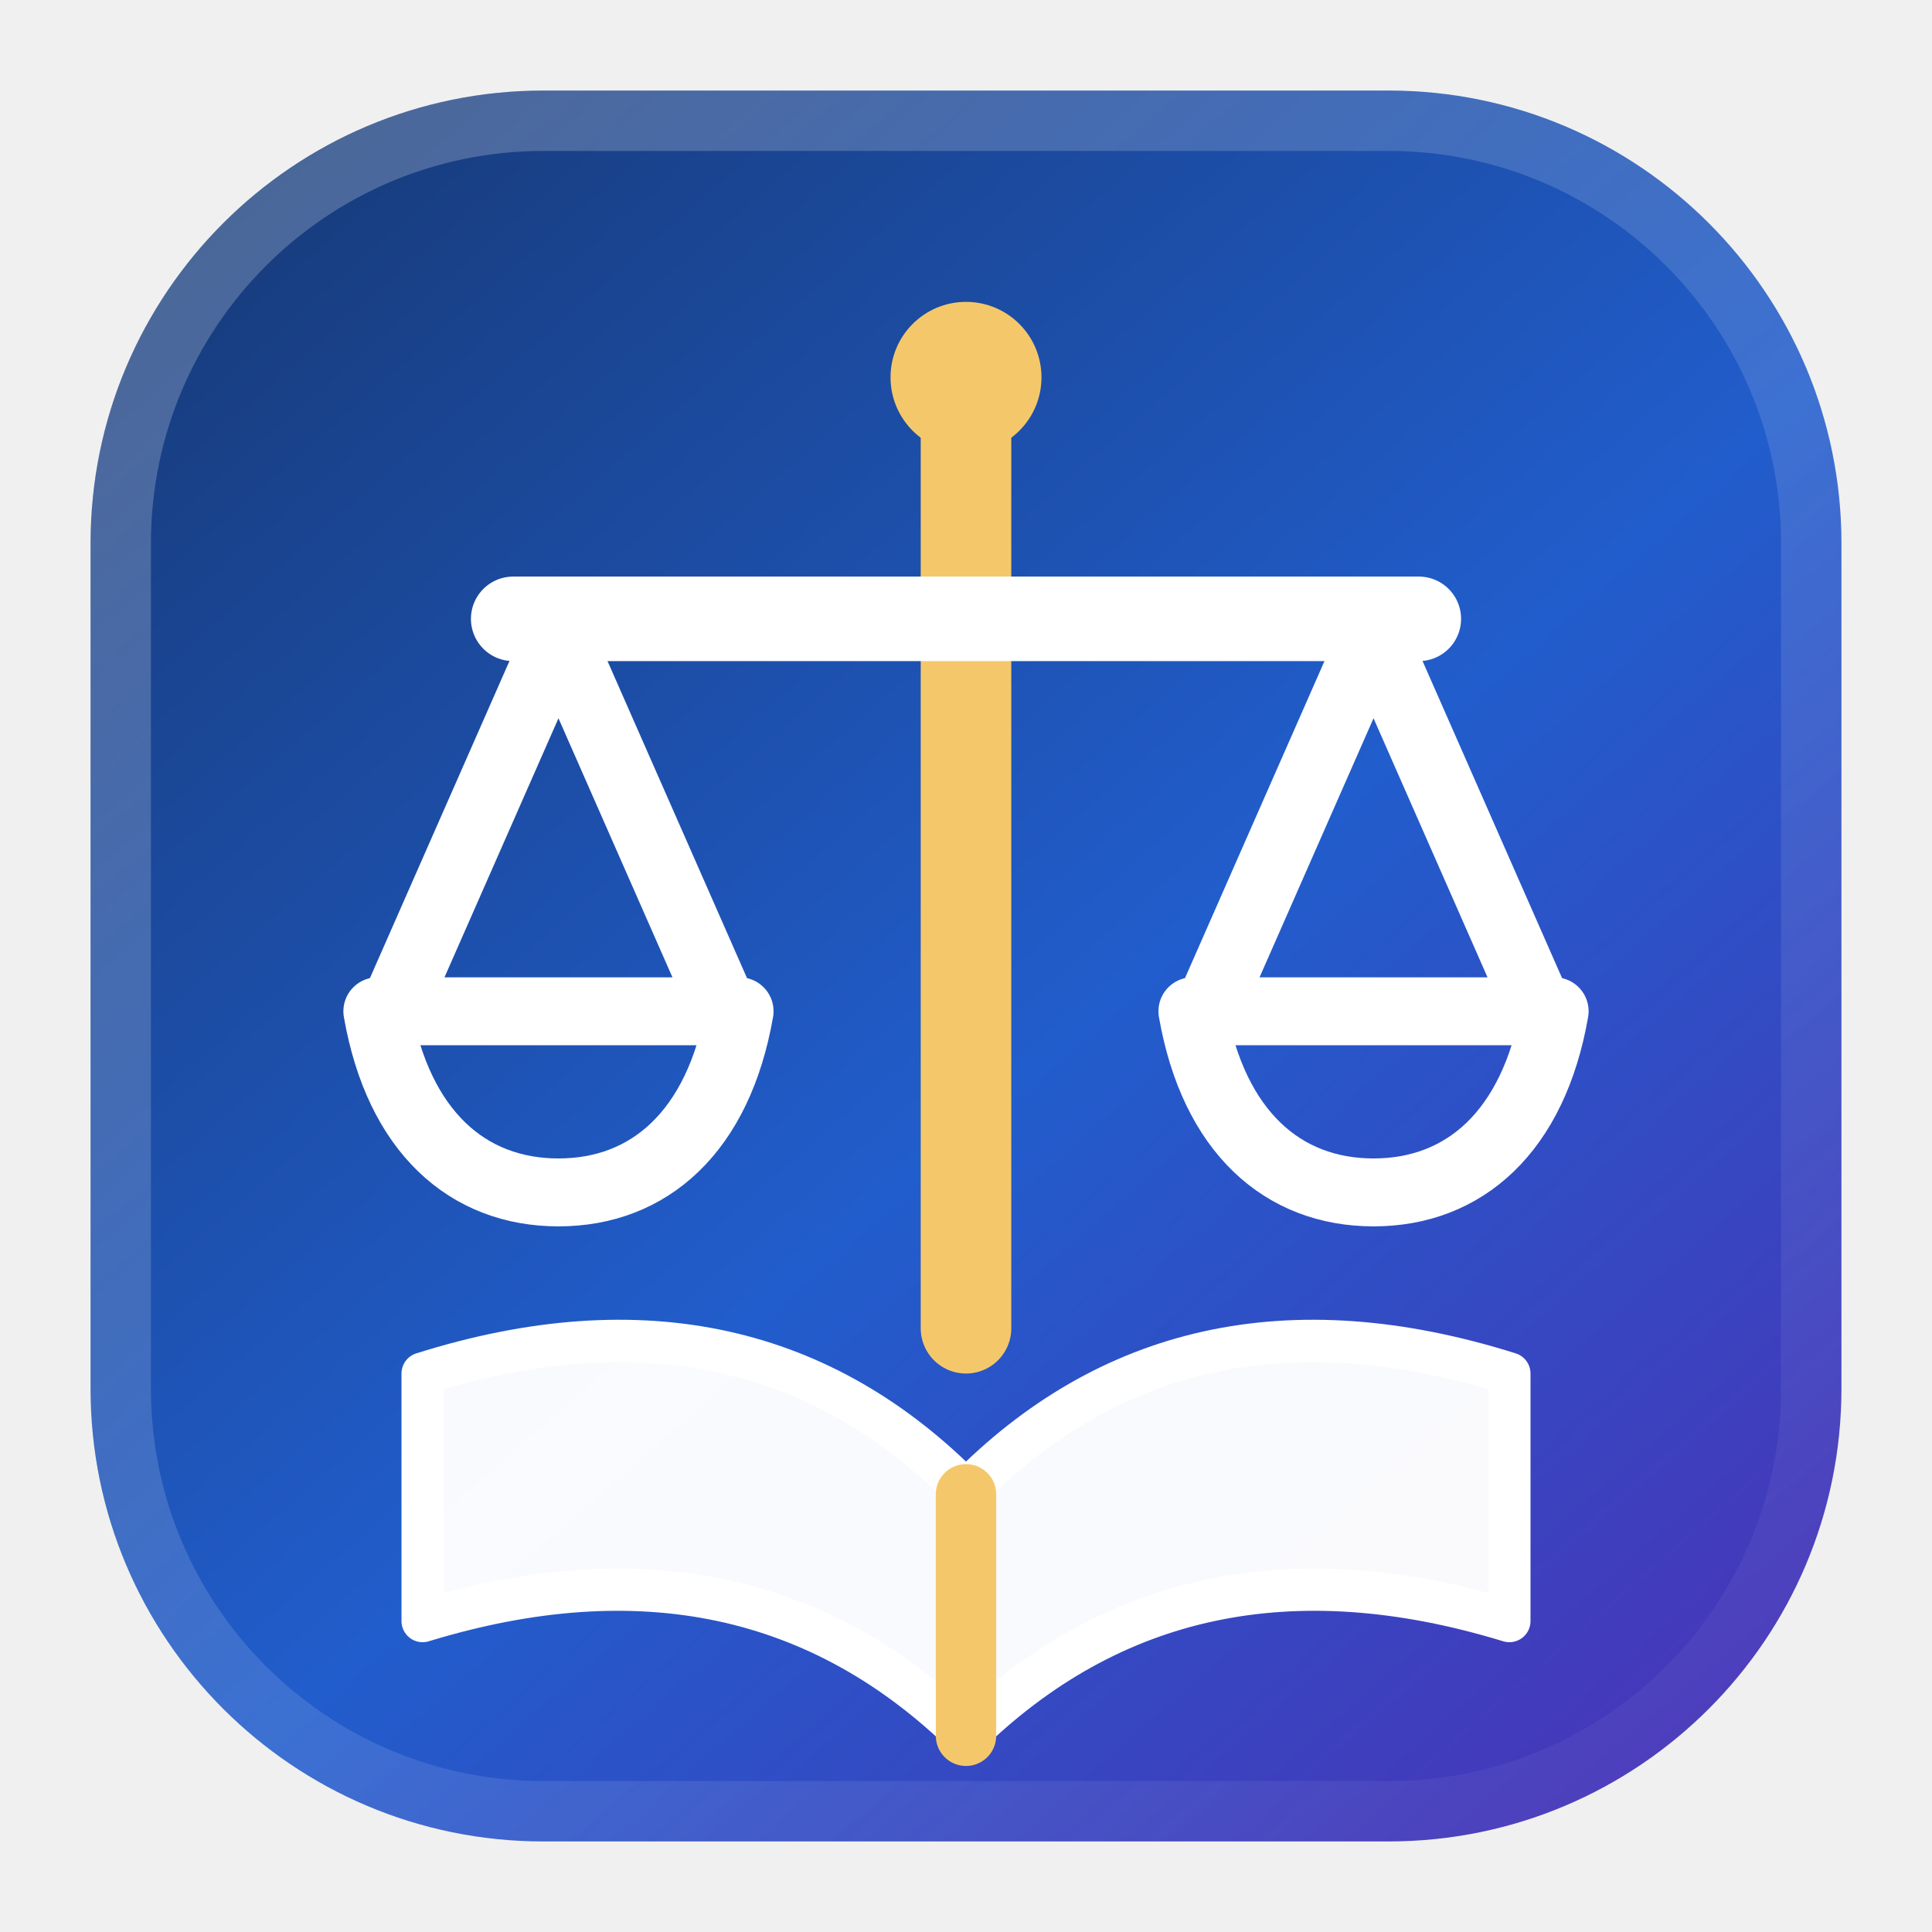
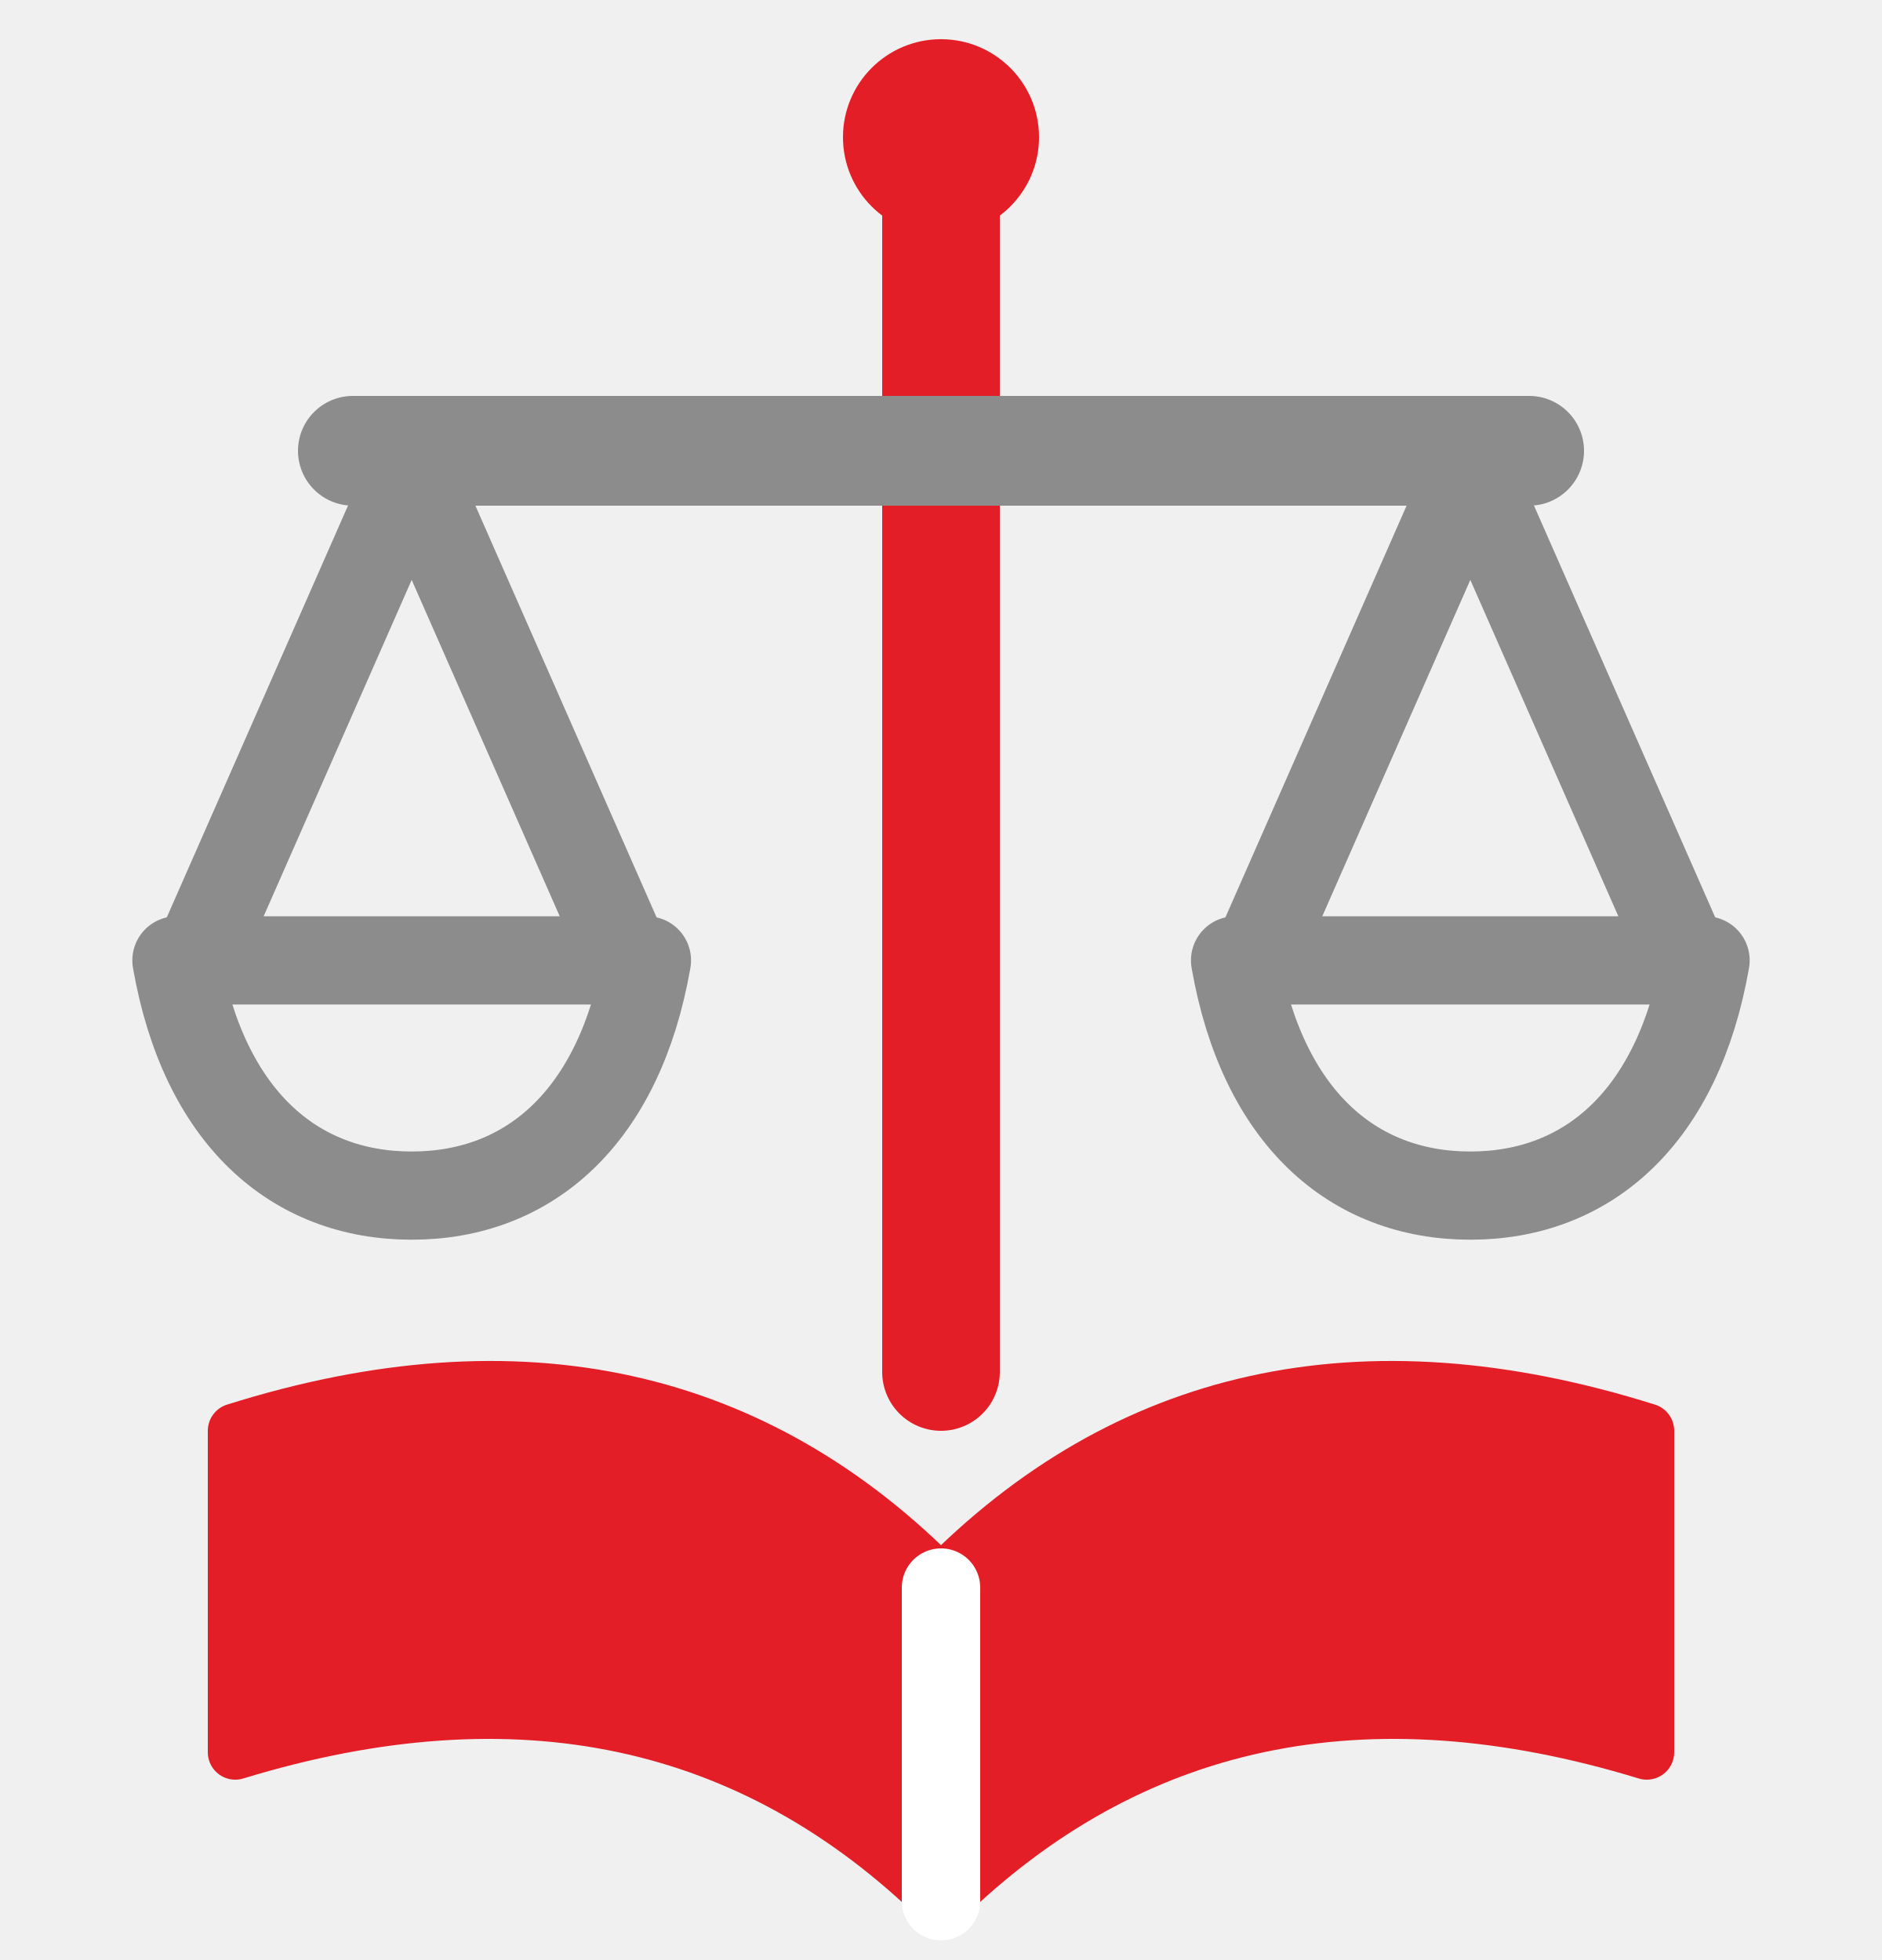
- <svg xmlns="http://www.w3.org/2000/svg" viewBox="0 0 64 64" role="img" aria-labelledby="title desc">
-   <defs>
-     <linearGradient id="surface" x1="8" y1="5" x2="56" y2="60" gradientUnits="userSpaceOnUse">
-       <stop stop-color="#173b7a" />
-       <stop offset="0.55" stop-color="#215dcc" />
-       <stop offset="1" stop-color="#4934b8" />
-     </linearGradient>
-     <linearGradient id="edge" x1="12" y1="8" x2="54" y2="58" gradientUnits="userSpaceOnUse">
-       <stop stop-color="#ffffff" stop-opacity="0.22" />
-       <stop offset="1" stop-color="#ffffff" stop-opacity="0.04" />
-     </linearGradient>
-   </defs>
-   <rect x="3" y="3" width="58" height="58" rx="15" fill="url(#surface)" />
-   <rect x="4" y="4" width="56" height="56" rx="14" fill="none" stroke="url(#edge)" stroke-width="2" />
+ <svg xmlns="http://www.w3.org/2000/svg" viewBox="8 9 48 50" role="img" aria-labelledby="title desc">
  <g fill="none" stroke-linecap="round" stroke-linejoin="round">
-     <path d="M32 13v31" stroke="#f4c86a" stroke-width="3" />
-     <circle cx="32" cy="12.5" r="2.5" fill="#f4c86a" stroke="none" />
-     <path d="M17 20.5h30" stroke="#ffffff" stroke-width="2.8" />
-     <path d="M18.5 21 13 33.5h11L18.5 21Zm27 0L40 33.5h11L45.5 21Z" stroke="#ffffff" stroke-width="2.25" />
-     <path d="M12.5 33.5c.7 4 3 6 6 6s5.3-2 6-6m15 0c.7 4 3 6 6 6s5.3-2 6-6" stroke="#ffffff" stroke-width="2.25" />
-     <path d="M14 45.5c7.3-2.3 13.3-.9 18 3.9 4.7-4.8 10.7-6.2 18-3.9v8.2c-7.2-2.2-13.2-.9-18 3.8-4.8-4.7-10.8-6-18-3.8v-8.2Z" fill="#ffffff" fill-opacity="0.97" stroke="#ffffff" stroke-width="1.4" />
-     <path d="M32 49.5v8" stroke="#f4c86a" stroke-width="2" />
+     <path d="M32 13v31" stroke="#e41e26" stroke-width="3" />
+     <circle cx="32" cy="12.5" r="2.5" fill="#e41e26" stroke="none" />
+     <path d="M17 20.5h30" stroke="#8c8c8c" stroke-width="2.8" />
+     <path d="M18.5 21 13 33.5h11L18.5 21Zm27 0L40 33.5h11L45.5 21Z" stroke="#8c8c8c" stroke-width="2.25" />
+     <path d="M12.5 33.5c.7 4 3 6 6 6s5.3-2 6-6m15 0c.7 4 3 6 6 6s5.3-2 6-6" stroke="#8c8c8c" stroke-width="2.25" />
+     <path d="M14 45.5c7.3-2.3 13.3-.9 18 3.9 4.7-4.8 10.7-6.2 18-3.9v8.2c-7.2-2.2-13.2-.9-18 3.8-4.8-4.7-10.8-6-18-3.8v-8.2Z" fill="#e41e26" stroke="#e41e26" stroke-width="1.4" />
+     <path d="M32 49.5v8" stroke="#ffffff" stroke-width="2" />
  </g>
</svg>
